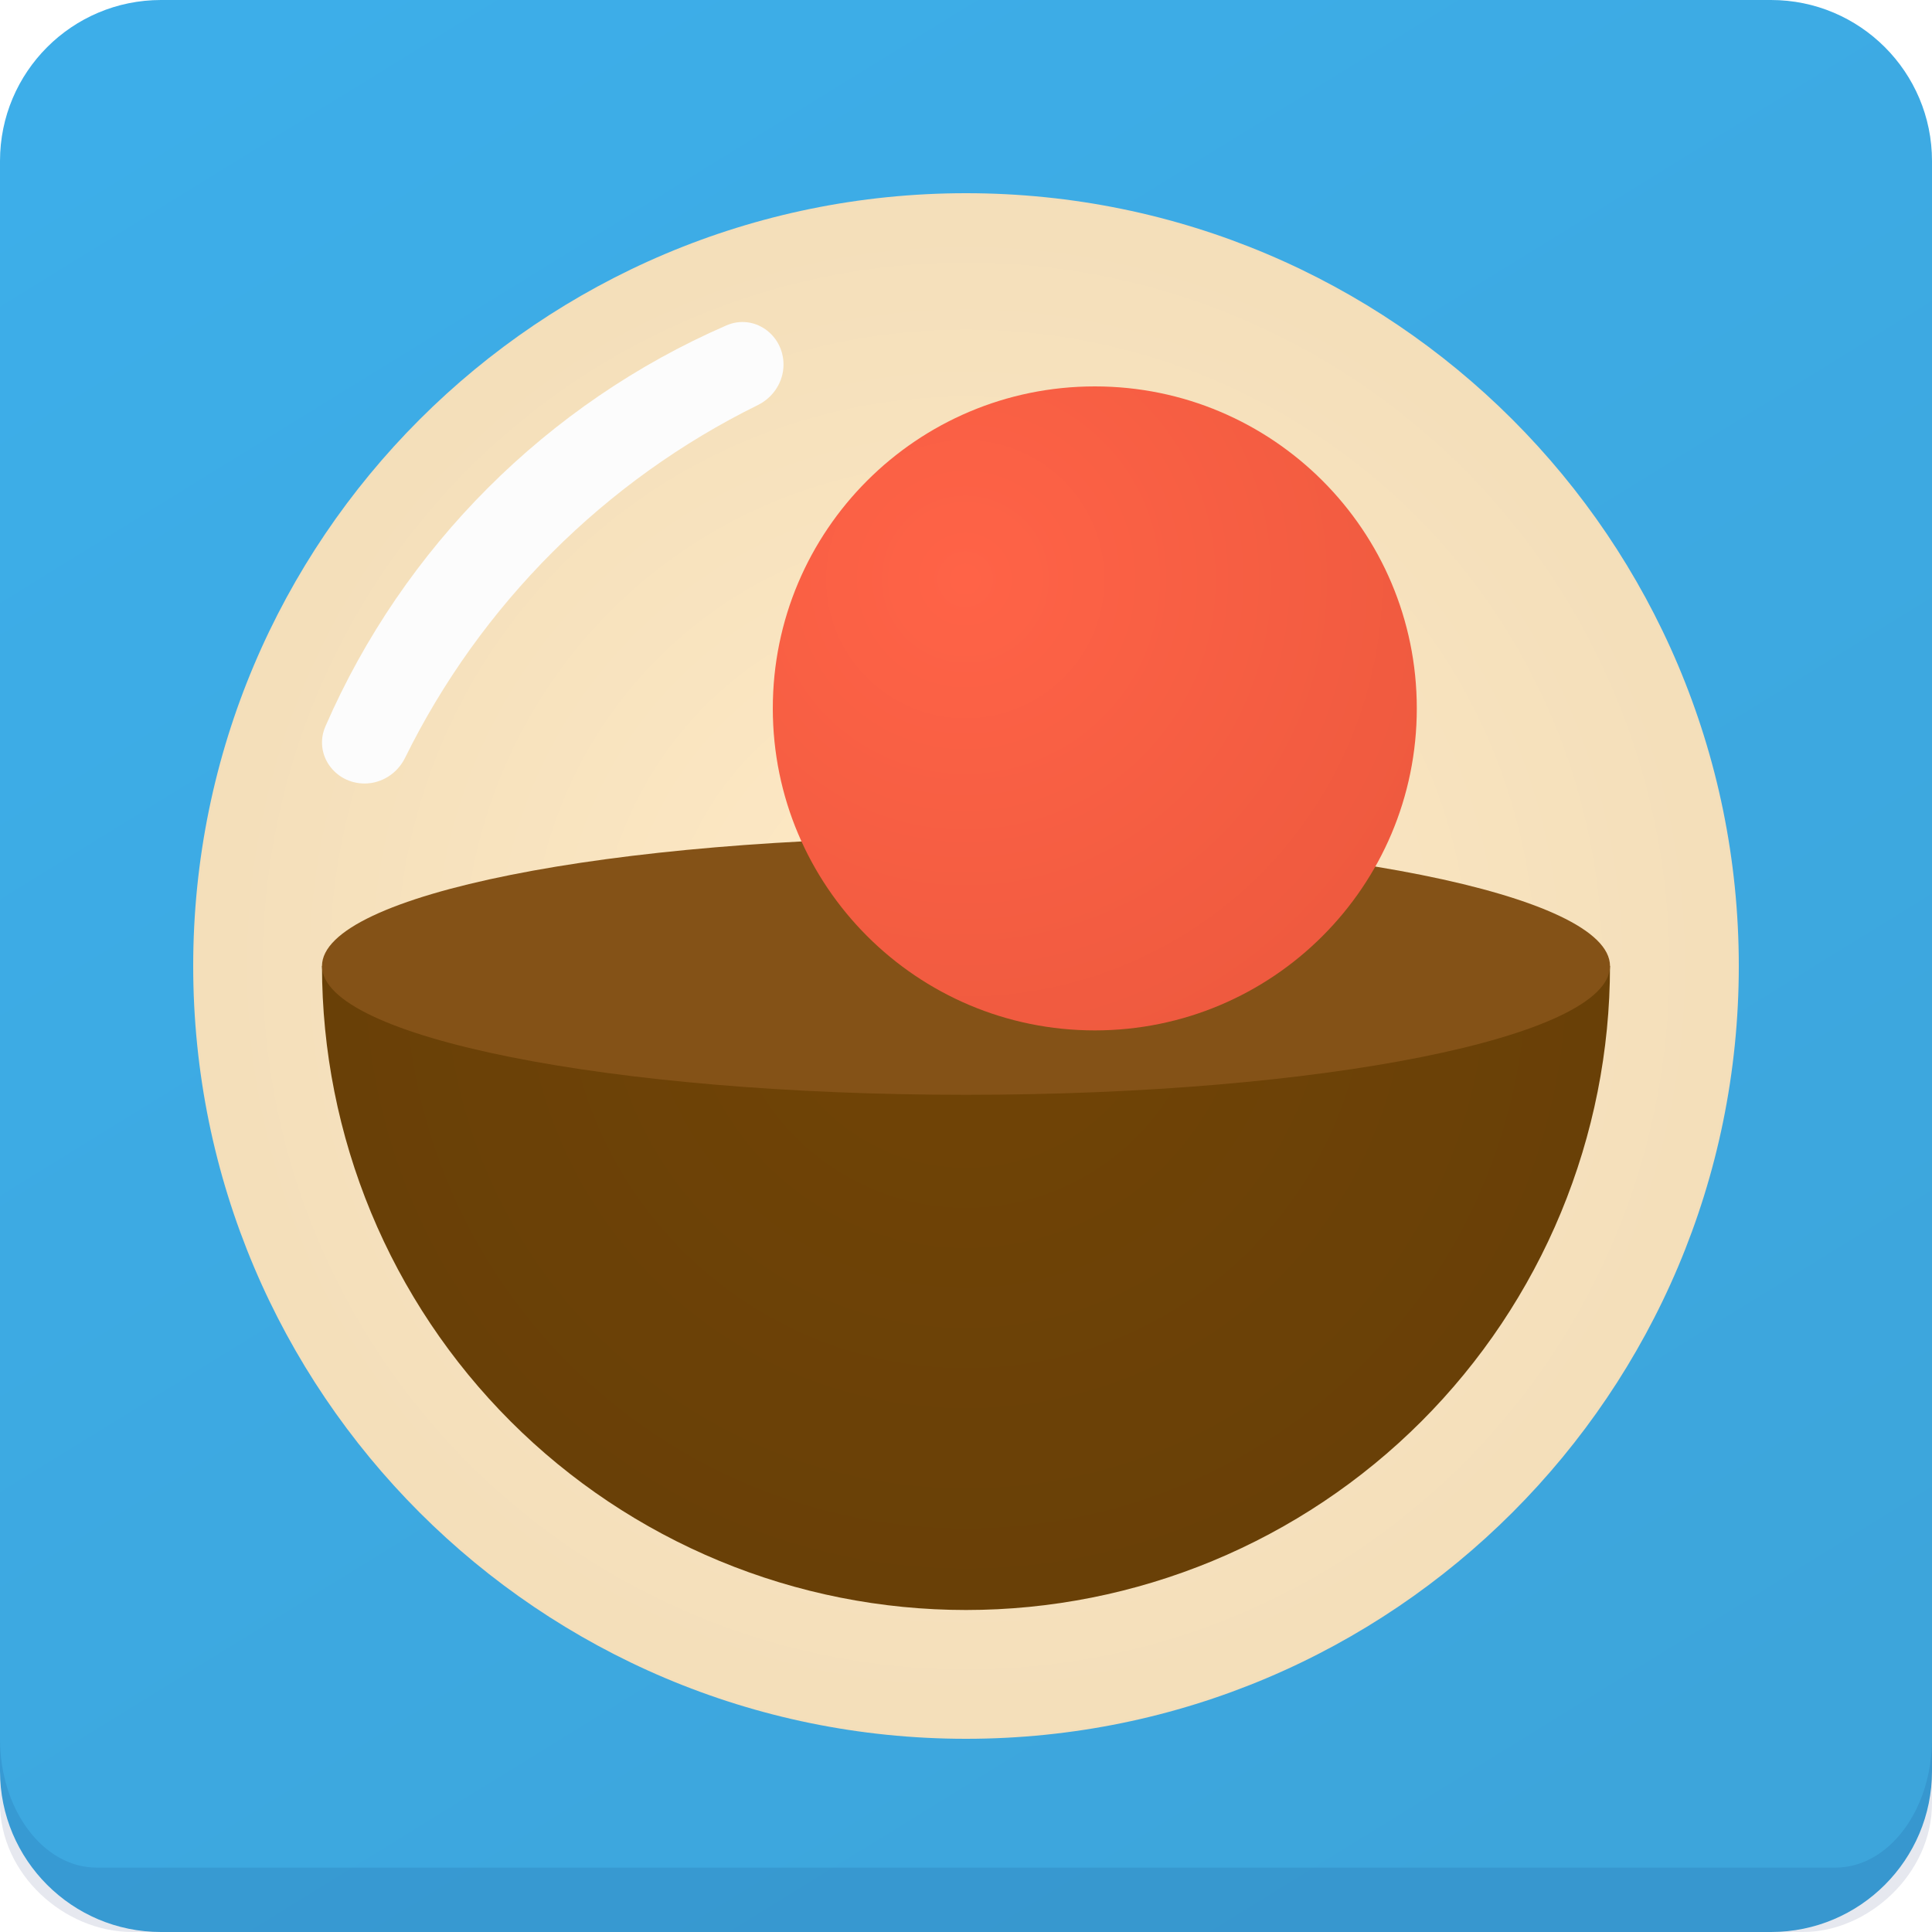
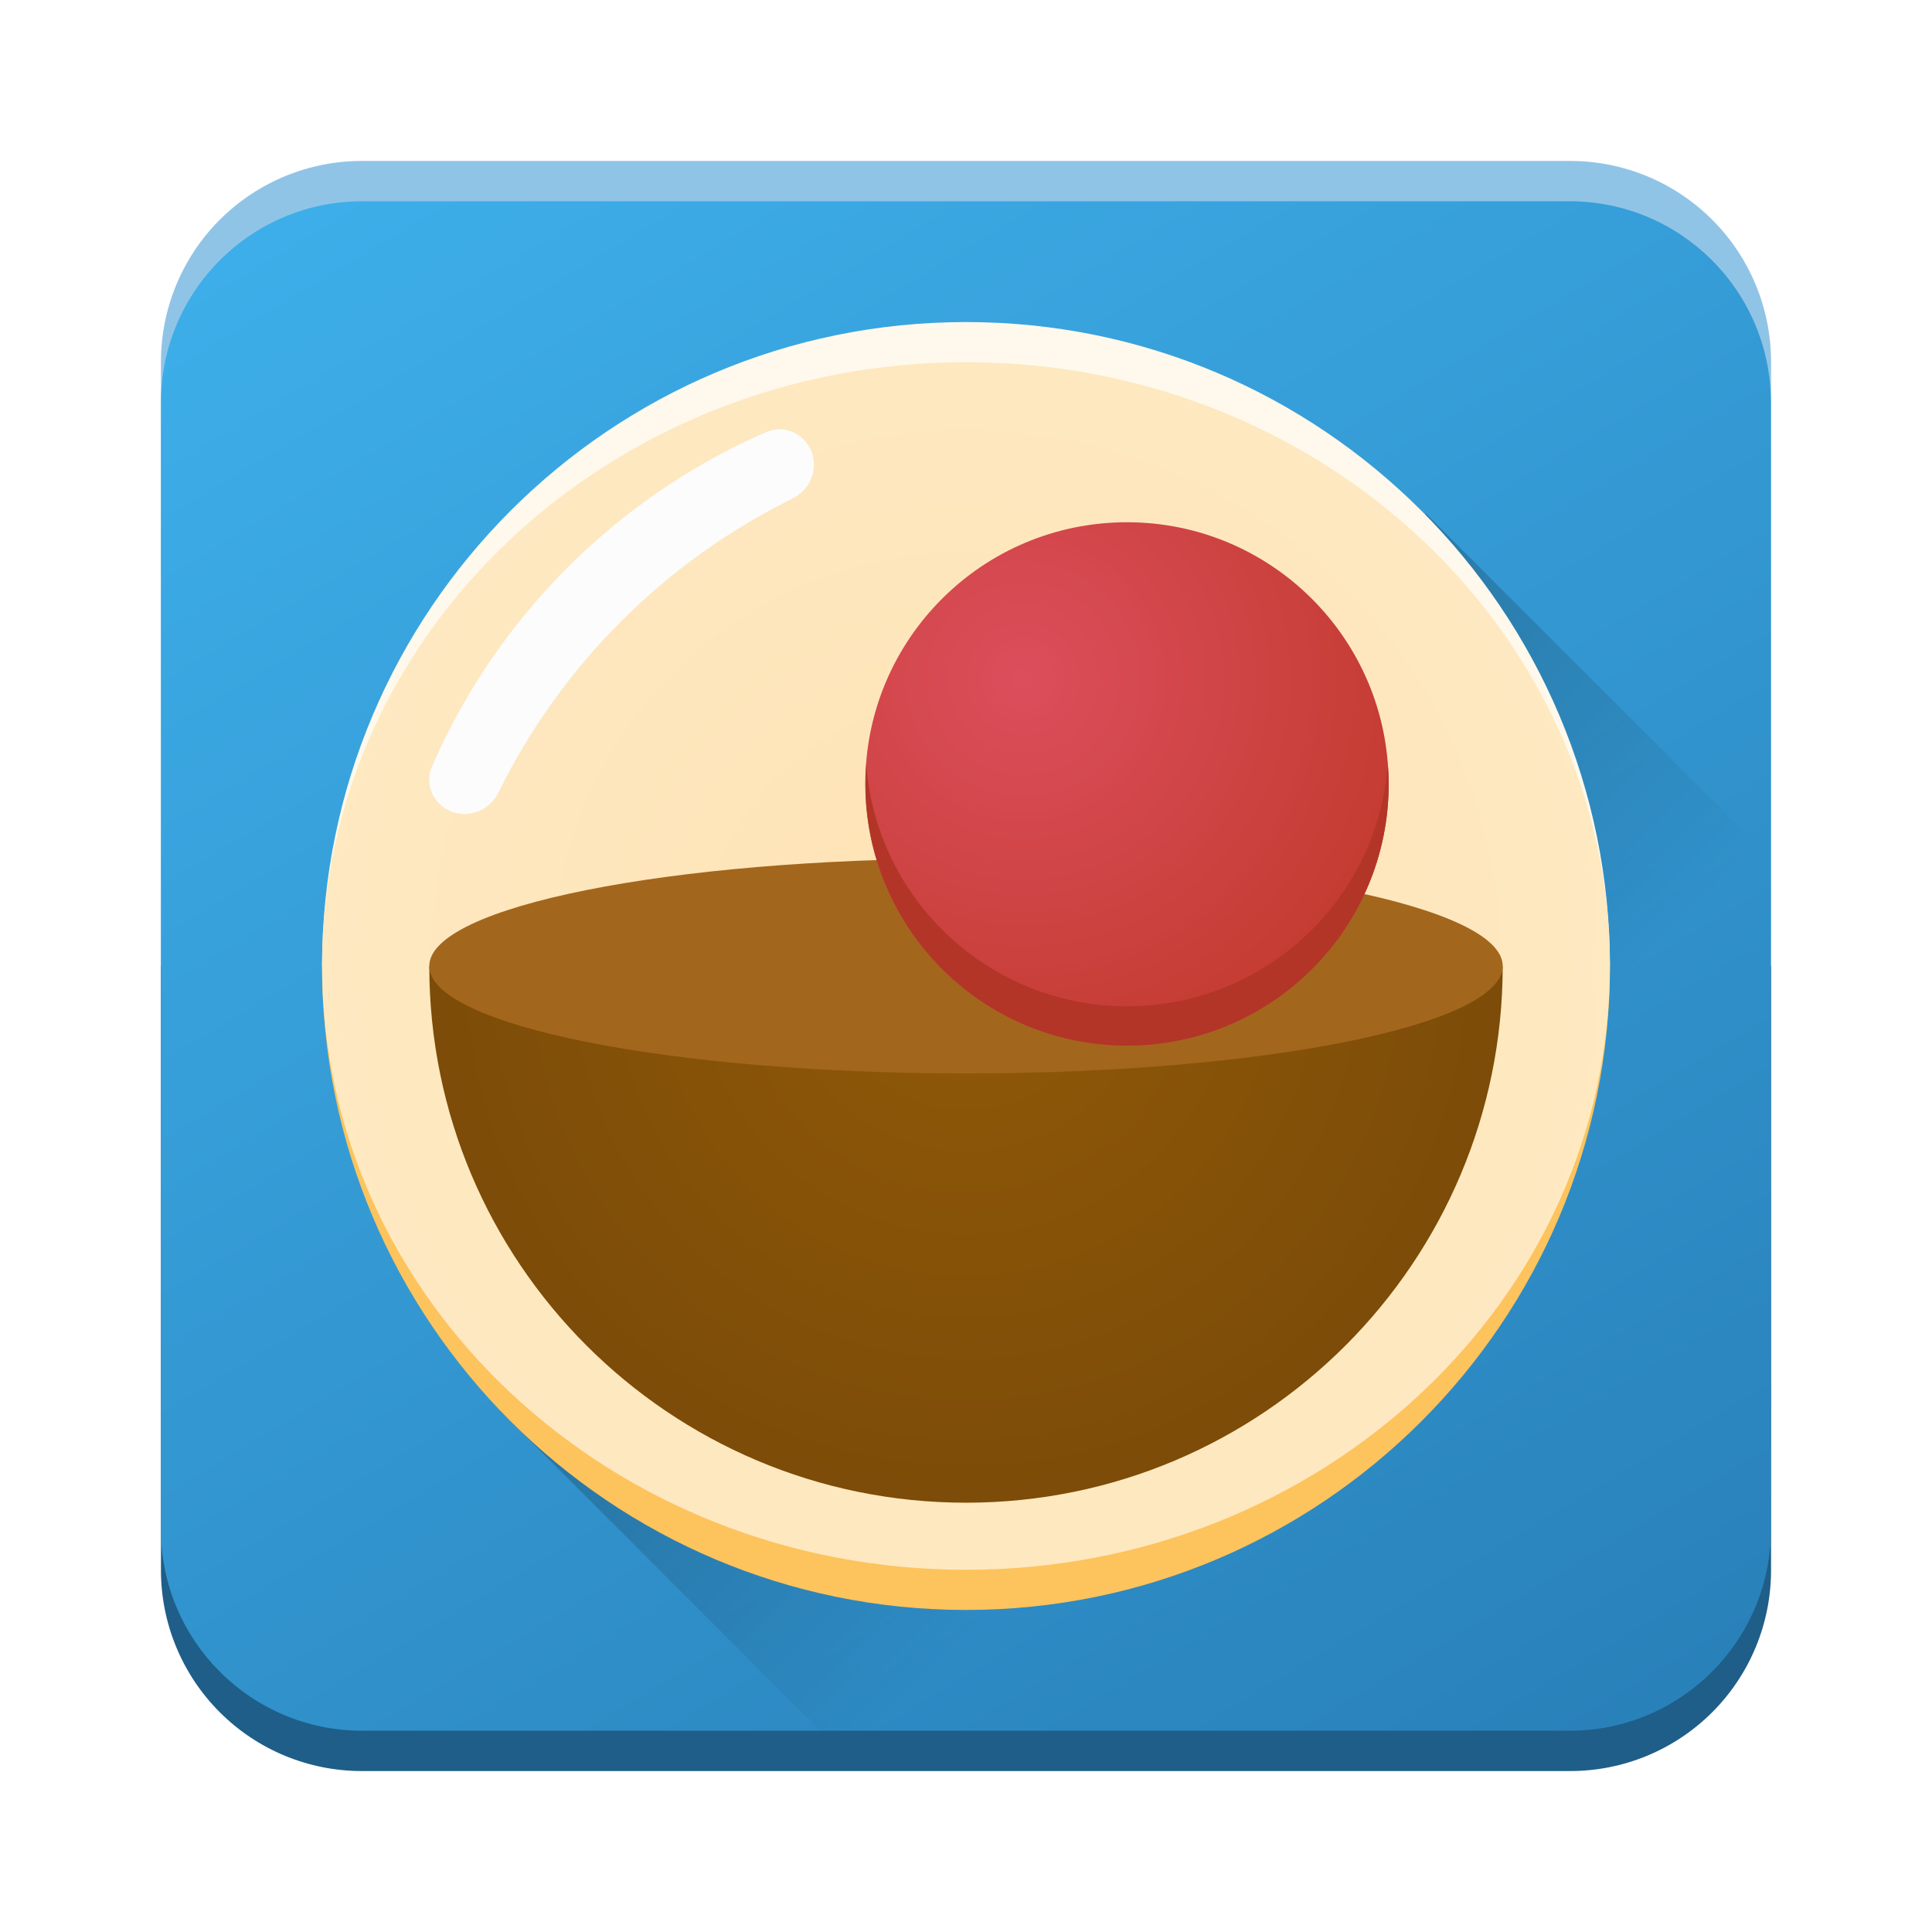
- <svg xmlns="http://www.w3.org/2000/svg" width="24" height="24" viewBox="0 0 24 24" fill="none">
-   <rect width="24" height="24" rx="2" fill="url(#paint0_linear_0_3)" />
-   <path fill-rule="evenodd" clip-rule="evenodd" d="M0 21.6V22.4C0 23.284 0.8 24 1.642 24L1.2 23.2C0.537 23.2 0 22.484 0 21.6ZM1.642 24H22.4C23.2 24 24 23.284 24 22.4V21.6C24 22.484 23.463 23.2 22.8 23.2H1.2L1.642 24Z" fill="#031C5A" fill-opacity="0.1" />
-   <circle cx="12" cy="12" r="9.6" fill="url(#paint1_radial_0_3)" />
-   <path d="M20 12C20 13.051 19.793 14.091 19.391 15.062C18.989 16.032 18.4 16.914 17.657 17.657C16.914 18.4 16.032 18.989 15.062 19.391C14.091 19.793 13.051 20 12 20C10.949 20 9.909 19.793 8.939 19.391C7.968 18.989 7.086 18.4 6.343 17.657C5.6 16.914 5.011 16.032 4.609 15.062C4.207 14.091 4 13.051 4 12L12 12H20Z" fill="url(#paint2_radial_0_3)" />
-   <ellipse cx="12" cy="12" rx="8" ry="1.6" fill="#845217" />
-   <circle cx="13.6" cy="8.8" r="4" fill="url(#paint3_radial_0_3)" />
-   <path fill-rule="evenodd" clip-rule="evenodd" d="M9.022 4.043C9.365 3.893 9.733 4.155 9.733 4.529V4.529C9.733 4.744 9.606 4.937 9.414 5.032C7.513 5.968 5.968 7.513 5.032 9.414C4.937 9.606 4.744 9.733 4.529 9.733V9.733C4.155 9.733 3.893 9.365 4.043 9.022C5.011 6.797 6.797 5.011 9.022 4.043Z" fill="#FCFCFC" />
+ <svg xmlns="http://www.w3.org/2000/svg" xmlns:xlink="http://www.w3.org/1999/xlink" width="48" height="48" viewBox="0 0 12.7 12.7" xml:space="preserve">
  <defs>
-     <linearGradient id="paint0_linear_0_3" x1="3.2" y1="-1.28746e-07" x2="18" y2="24" gradientUnits="userSpaceOnUse">
-       <stop stop-color="#3DAEE9" />
-       <stop offset="1" stop-color="#3DA5DB" />
+     <radialGradient id="b" cx="0" cy="0" r="1" gradientUnits="userSpaceOnUse" gradientTransform="rotate(90 0 6.35) scale(5.11528)" fx="0" fy="0" fr="0" spreadMethod="pad">
+       <stop stop-color="#FFEAC6" offset="0" style="stop-color:#fee2b4;stop-opacity:1" />
+       <stop offset="1" stop-color="#F1DCB7" style="stop-color:#feeac4;stop-opacity:1" />
+     </radialGradient>
+     <radialGradient id="c" cx="0" cy="0" r="1" gradientUnits="userSpaceOnUse" gradientTransform="rotate(54.462 -.681 8.154) scale(3.03471)">
+       <stop stop-color="tomato" offset="0" style="stop-color:#dc4e5c;stop-opacity:1" />
+       <stop offset="1" stop-color="#ED593E" style="stop-color:#c0392b;stop-opacity:1" />
+     </radialGradient>
+     <radialGradient id="i" cx="0" cy="0" r="1" gradientUnits="userSpaceOnUse" gradientTransform="rotate(54.462 -.595 8.11) scale(3.03471)">
+       <stop stop-color="tomato" offset="0" style="stop-color:#da4453;stop-opacity:1" />
+       <stop offset="1" stop-color="#ED593E" style="stop-color:#c0392b;stop-opacity:1" />
+     </radialGradient>
+     <radialGradient id="h" cx="0" cy="0" r="1" gradientUnits="userSpaceOnUse" gradientTransform="rotate(90 0 6.35) scale(3.52778)">
+       <stop stop-color="#714406" offset="0" style="stop-color:#915908;stop-opacity:1" />
+       <stop offset="1" stop-color="#694007" style="stop-color:#7c4c08;stop-opacity:1" />
+     </radialGradient>
+     <radialGradient id="g" cx="0" cy="0" r="1" gradientUnits="userSpaceOnUse" gradientTransform="rotate(90 0 6.35) scale(5.11528)" xlink:href="#b">
+       <stop stop-color="#FFEAC6" offset="0" style="stop-color:#fee2b4;stop-opacity:1" />
+       <stop offset="1" stop-color="#F1DCB7" style="stop-color:#feeac4;stop-opacity:1" />
+     </radialGradient>
+     <radialGradient xlink:href="#c" id="j" gradientUnits="userSpaceOnUse" gradientTransform="matrix(1.7197 2.4077 -2.40759 1.7198 6.72 4.465)" cx="0" cy="0" r="1" />
+     <linearGradient id="d">
+       <stop style="stop-color:#000;stop-opacity:.227" offset="0" />
+       <stop style="stop-color:#000;stop-opacity:0" offset="1" />
    </linearGradient>
-     <radialGradient id="paint1_radial_0_3" cx="0" cy="0" r="1" gradientUnits="userSpaceOnUse" gradientTransform="translate(12 12) rotate(90) scale(11.6)">
-       <stop stop-color="#FFEAC6" />
-       <stop offset="1" stop-color="#F1DCB7" />
-     </radialGradient>
-     <radialGradient id="paint2_radial_0_3" cx="0" cy="0" r="1" gradientUnits="userSpaceOnUse" gradientTransform="translate(12 12) rotate(90) scale(8)">
-       <stop stop-color="#714406" />
-       <stop offset="1" stop-color="#694007" />
-     </radialGradient>
-     <radialGradient id="paint3_radial_0_3" cx="0" cy="0" r="1" gradientUnits="userSpaceOnUse" gradientTransform="translate(12 7.2) rotate(54.4623) scale(6.88186)">
-       <stop stop-color="#FF6347" />
-       <stop offset="1" stop-color="#ED593E" />
-     </radialGradient>
+     <linearGradient id="a">
+       <stop stop-color="#da4453" offset="0" />
+       <stop stop-color="#da4453" stop-opacity=".558" offset="1" />
+     </linearGradient>
+     <linearGradient id="e" x1="3.2" y1="0" x2="18" y2="24" gradientUnits="userSpaceOnUse" gradientTransform="matrix(.47673 0 0 .4648 1.058 1.058)">
+       <stop stop-color="#3DAEE9" offset="0" style="stop-color:#3daee9;stop-opacity:1" />
+       <stop offset="1" stop-color="#3DA5DB" style="stop-color:#2980b9;stop-opacity:1" />
+     </linearGradient>
+     <linearGradient xlink:href="#d" id="f" x1="8.635" y1="3.683" x2="10.902" y2="5.95" gradientUnits="userSpaceOnUse" gradientTransform="translate(0 .265)" />
  </defs>
+   <path style="fill:#1e5e88;fill-opacity:1;stroke-width:.47" d="M2.381 11.642a1.32 1.32 0 0 1-1.323-1.323V6.35h10.584v3.969a1.32 1.32 0 0 1-1.323 1.323z" />
+   <path style="fill:#90c4e6;fill-opacity:1;stroke-width:.47" d="M2.381 1.058a1.32 1.32 0 0 0-1.323 1.323V6.35h10.584V2.381a1.32 1.32 0 0 0-1.323-1.323H2.38z" />
+   <rect width="10.583" height="10.054" rx="1.323" fill="url(#e)" x="1.058" y="1.323" style="fill:url(#e);stroke-width:.471" ry="1.323" />
+   <path style="fill:url(#f);fill-opacity:1;stroke-width:.565" d="M9.375 3.378 3.294 9.279l2.097 2.098h4.928a1.32 1.32 0 0 0 1.323-1.323v-4.41Z" />
+   <path style="fill:#fef9ec;stroke-width:.441;fill-opacity:1" d="M6.35 2.117A4.233 4.233 0 0 0 2.117 6.35h8.466A4.233 4.233 0 0 0 6.35 2.117z" />
+   <path style="fill:#fdc35d;stroke-width:.441;fill-opacity:1" d="M6.35 10.583A4.233 4.233 0 0 1 2.117 6.35h8.466a4.233 4.233 0 0 1-4.233 4.233z" />
+   <ellipse cx="6.35" cy="6.35" fill="url(#g)" style="fill:url(#g);stroke-width:.441" rx="4.233" ry="3.969" />
+   <path d="M9.878 6.35a3.527 3.527 0 1 1-7.056 0H6.35z" fill="url(#h)" style="fill:url(#h);stroke-width:.441" />
+   <ellipse cx="6.35" cy="6.35" rx="3.528" ry=".706" fill="#845217" style="fill:#a3661d;fill-opacity:1;stroke-width:.441" />
+   <path fill-rule="evenodd" clip-rule="evenodd" d="M5.037 2.841c.151-.066.313.05.313.215 0 .094-.056.18-.14.221A4.251 4.251 0 0 0 3.276 5.21a.249.249 0 0 1-.221.141c-.165 0-.28-.162-.215-.313A4.249 4.249 0 0 1 5.037 2.84Z" fill="#fcfcfc" style="stroke-width:.441" />
+   <circle cx="7.408" cy="5.153" fill="url(#i)" style="fill:url(#j);stroke-width:.43" r="1.72" />
+   <path style="fill:#b23528;fill-opacity:1;stroke-width:.43" d="M5.694 5.024a1.72 1.72 0 0 0-.005.129 1.72 1.72 0 0 0 1.72 1.72 1.72 1.72 0 0 0 1.72-1.72 1.72 1.72 0 0 0-.006-.128 1.72 1.72 0 0 1-1.715 1.59 1.72 1.72 0 0 1-1.714-1.59Z" />
</svg>
